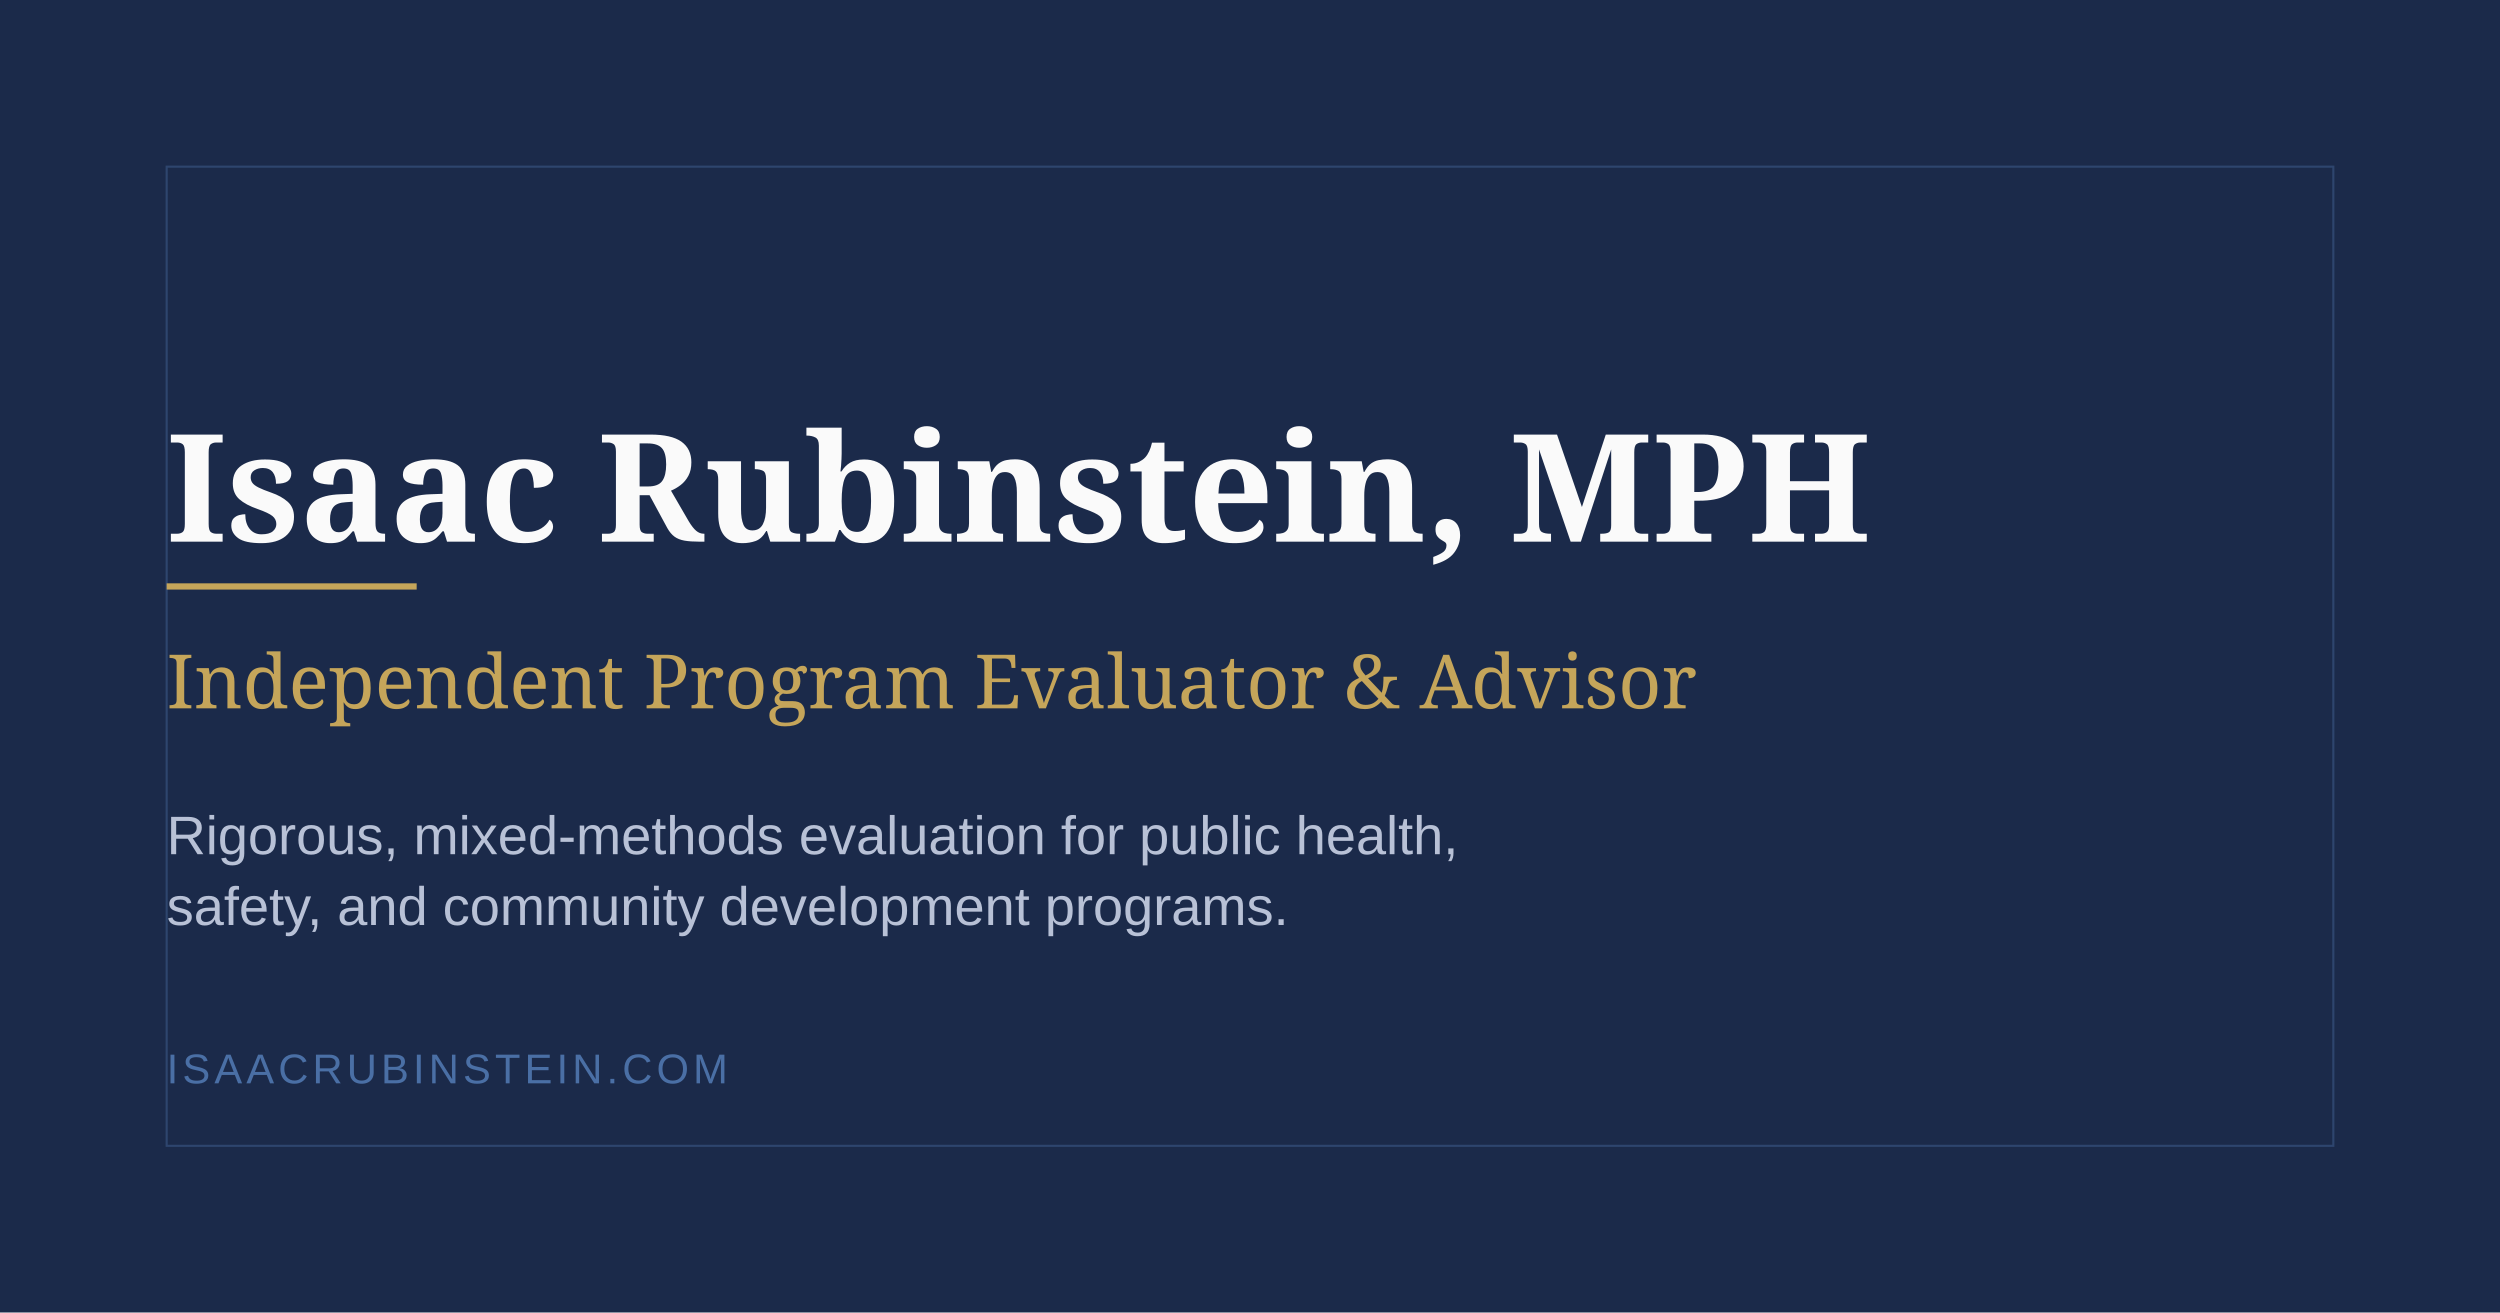
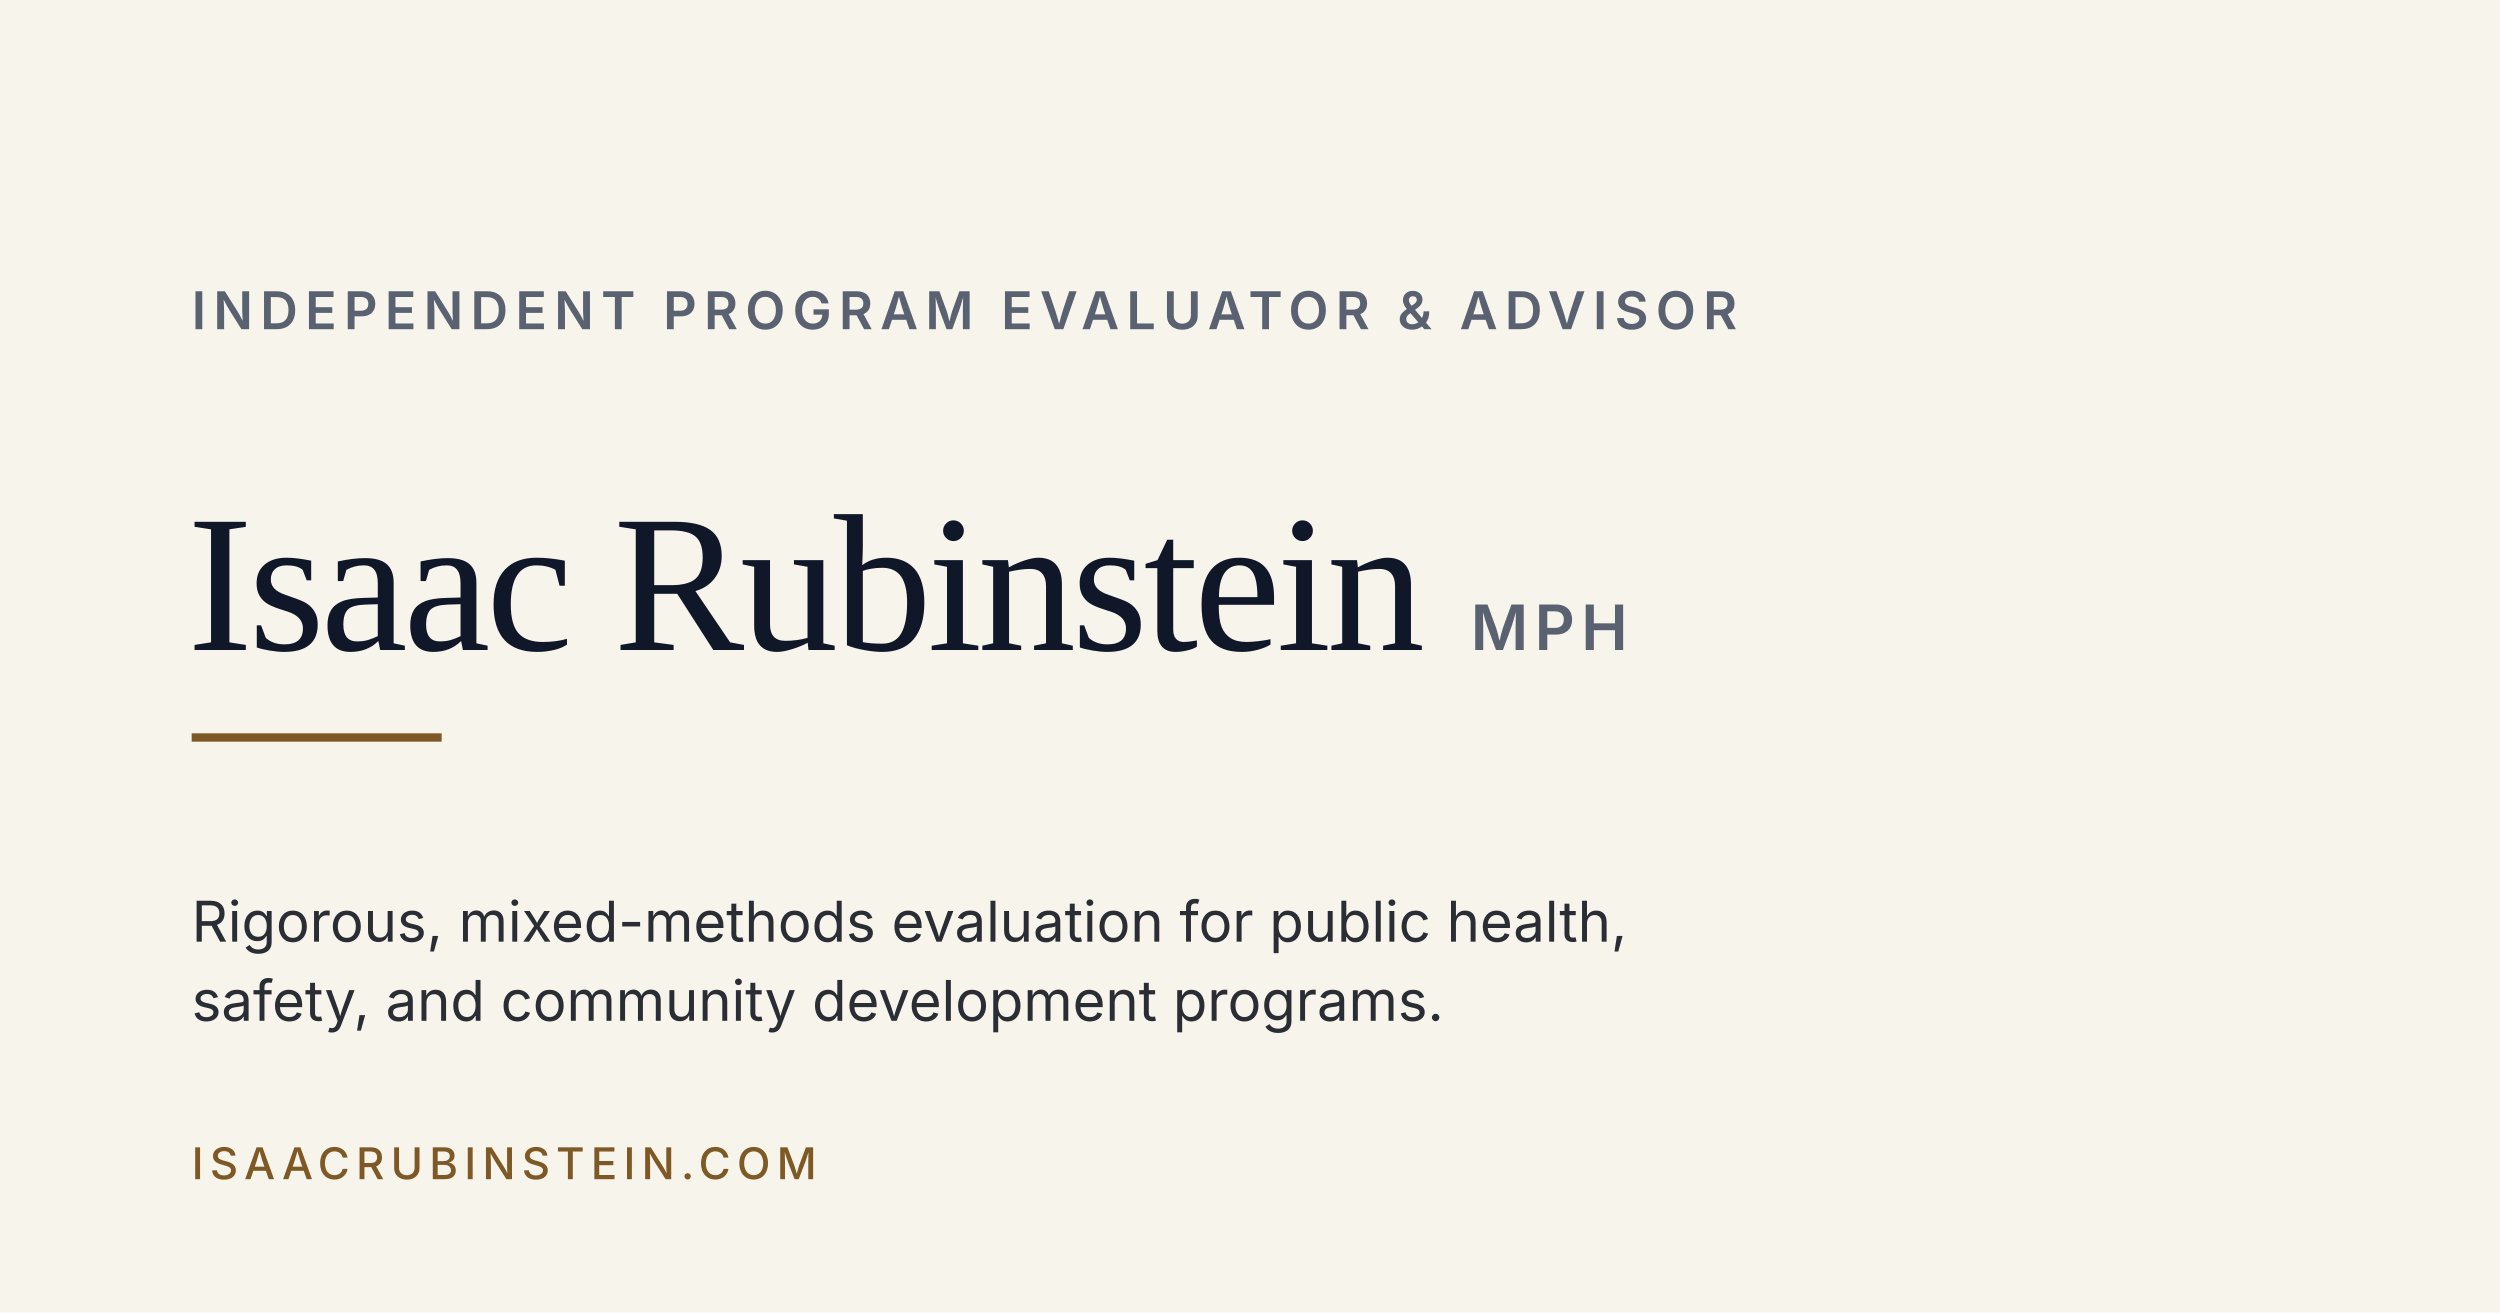
<svg xmlns="http://www.w3.org/2000/svg" viewBox="0 0 1200 630">
-   <rect width="1200" height="630" fill="#1B2A4A" />
-   <rect x="80" y="80" width="1040" height="470" fill="none" stroke="#4A6FA5" stroke-width="1" opacity="0.4" />
-   <rect x="80" y="280" width="120" height="3" fill="#C5A55A" />
-   <text x="80" y="260" font-family="Georgia, 'Source Serif 4', serif" font-size="72" font-weight="700" fill="#FAFAFA">Isaac Rubinstein, MPH</text>
-   <text x="80" y="340" font-family="Georgia, 'Source Serif 4', serif" font-size="36" font-weight="400" fill="#C5A55A">Independent Program Evaluator &amp; Advisor</text>
-   <text x="80" y="410" font-family="'Helvetica Neue', Arial, sans-serif" font-size="26" font-weight="400" fill="#B8C1D6">Rigorous, mixed-methods evaluation for public health,</text>
-   <text x="80" y="444" font-family="'Helvetica Neue', Arial, sans-serif" font-size="26" font-weight="400" fill="#B8C1D6">safety, and community development programs.</text>
-   <text x="80" y="520" font-family="'Helvetica Neue', Arial, sans-serif" font-size="20" font-weight="500" fill="#4A6FA5" letter-spacing="2">ISAACRUBINSTEIN.COM</text>
+   <rect width="1200" height="630" fill="#F7F4EC" />
+   <text x="92" y="158" font-family="Inter, 'Helvetica Neue', Arial, sans-serif" font-size="25" font-weight="600" fill="#5A6170" letter-spacing="3.5">INDEPENDENT PROGRAM EVALUATOR &amp; ADVISOR</text>
+   <text x="90" y="312" font-family="Fraunces, Georgia, 'Times New Roman', serif" font-size="94" font-weight="500" fill="#0F1729" letter-spacing="-2">Isaac Rubinstein<tspan font-family="Inter, 'Helvetica Neue', Arial, sans-serif" font-size="30" font-weight="600" fill="#5A6170" letter-spacing="3" dx="22">MPH</tspan>
+   </text>
+   <rect x="92" y="352" width="120" height="4" fill="#7E5825" />
+   <text x="92" y="452" font-family="Inter, 'Helvetica Neue', Arial, sans-serif" font-size="27" font-weight="400" fill="#2A2D34">Rigorous, mixed-methods evaluation for public health,</text>
+   <text x="92" y="490" font-family="Inter, 'Helvetica Neue', Arial, sans-serif" font-size="27" font-weight="400" fill="#2A2D34">safety, and community development programs.</text>
+   <text x="92" y="566" font-family="Inter, 'Helvetica Neue', Arial, sans-serif" font-size="21" font-weight="500" fill="#7E5825" letter-spacing="3">ISAACRUBINSTEIN.COM</text>
</svg>
